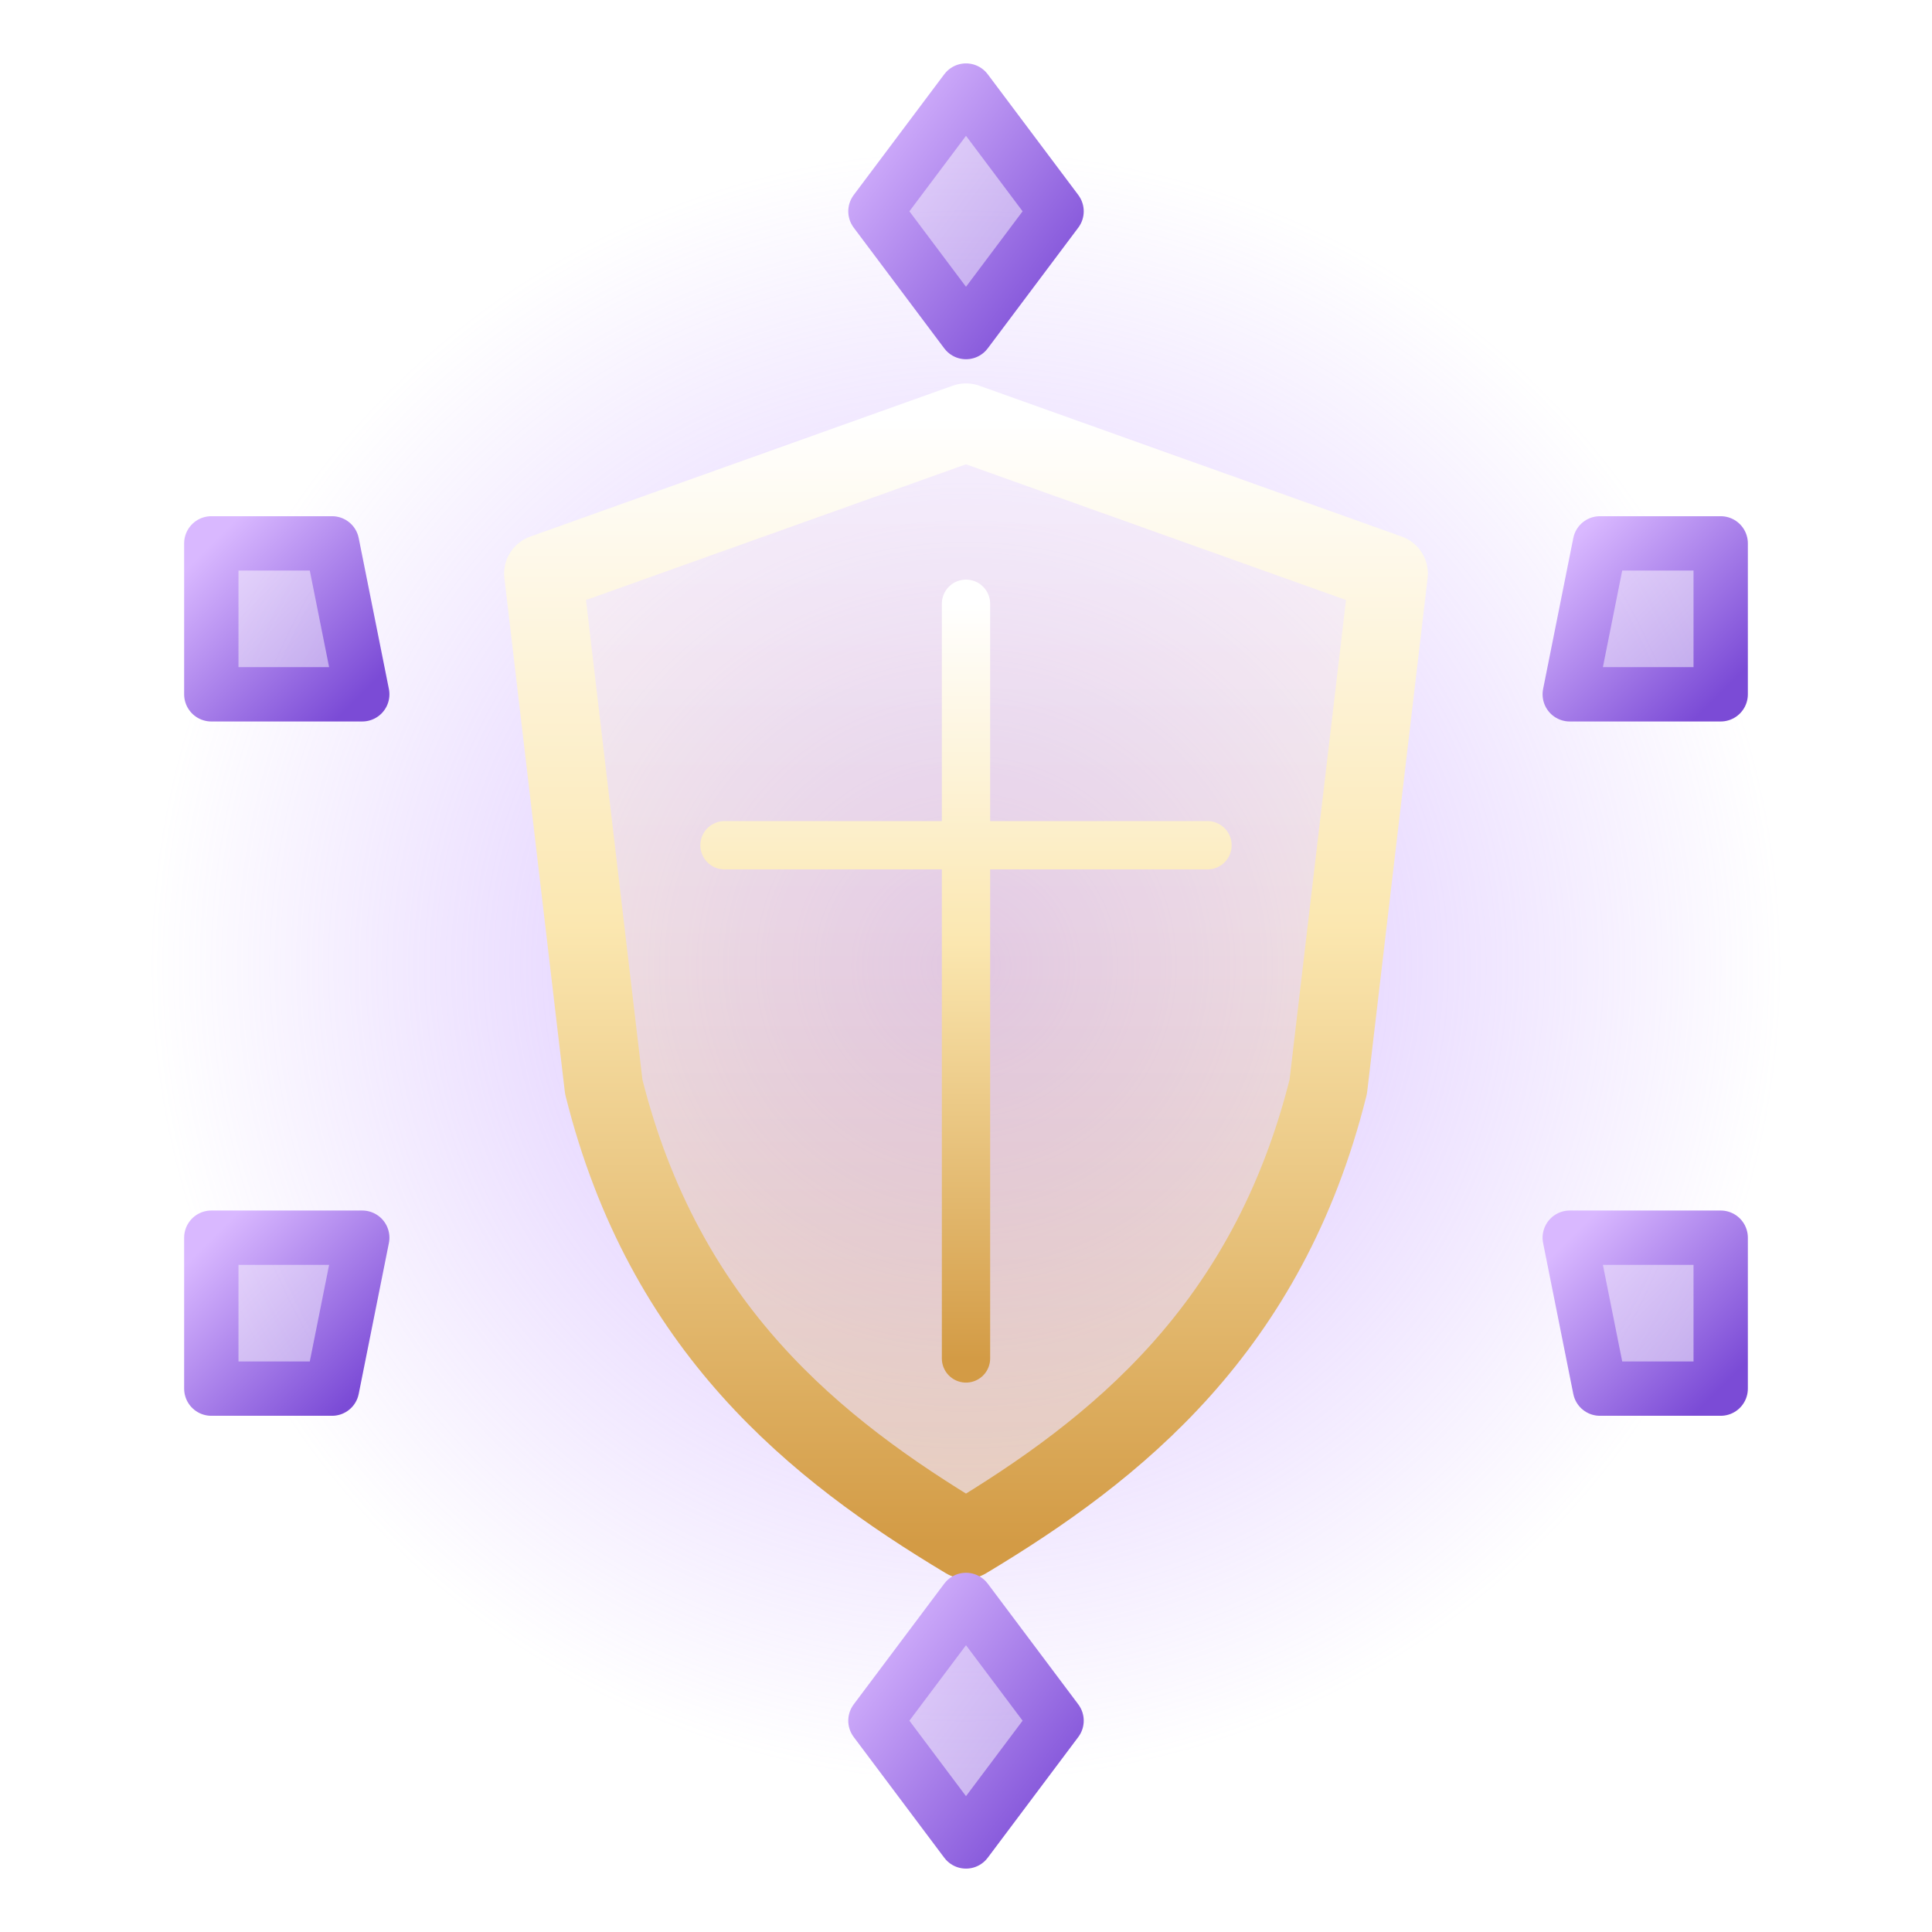
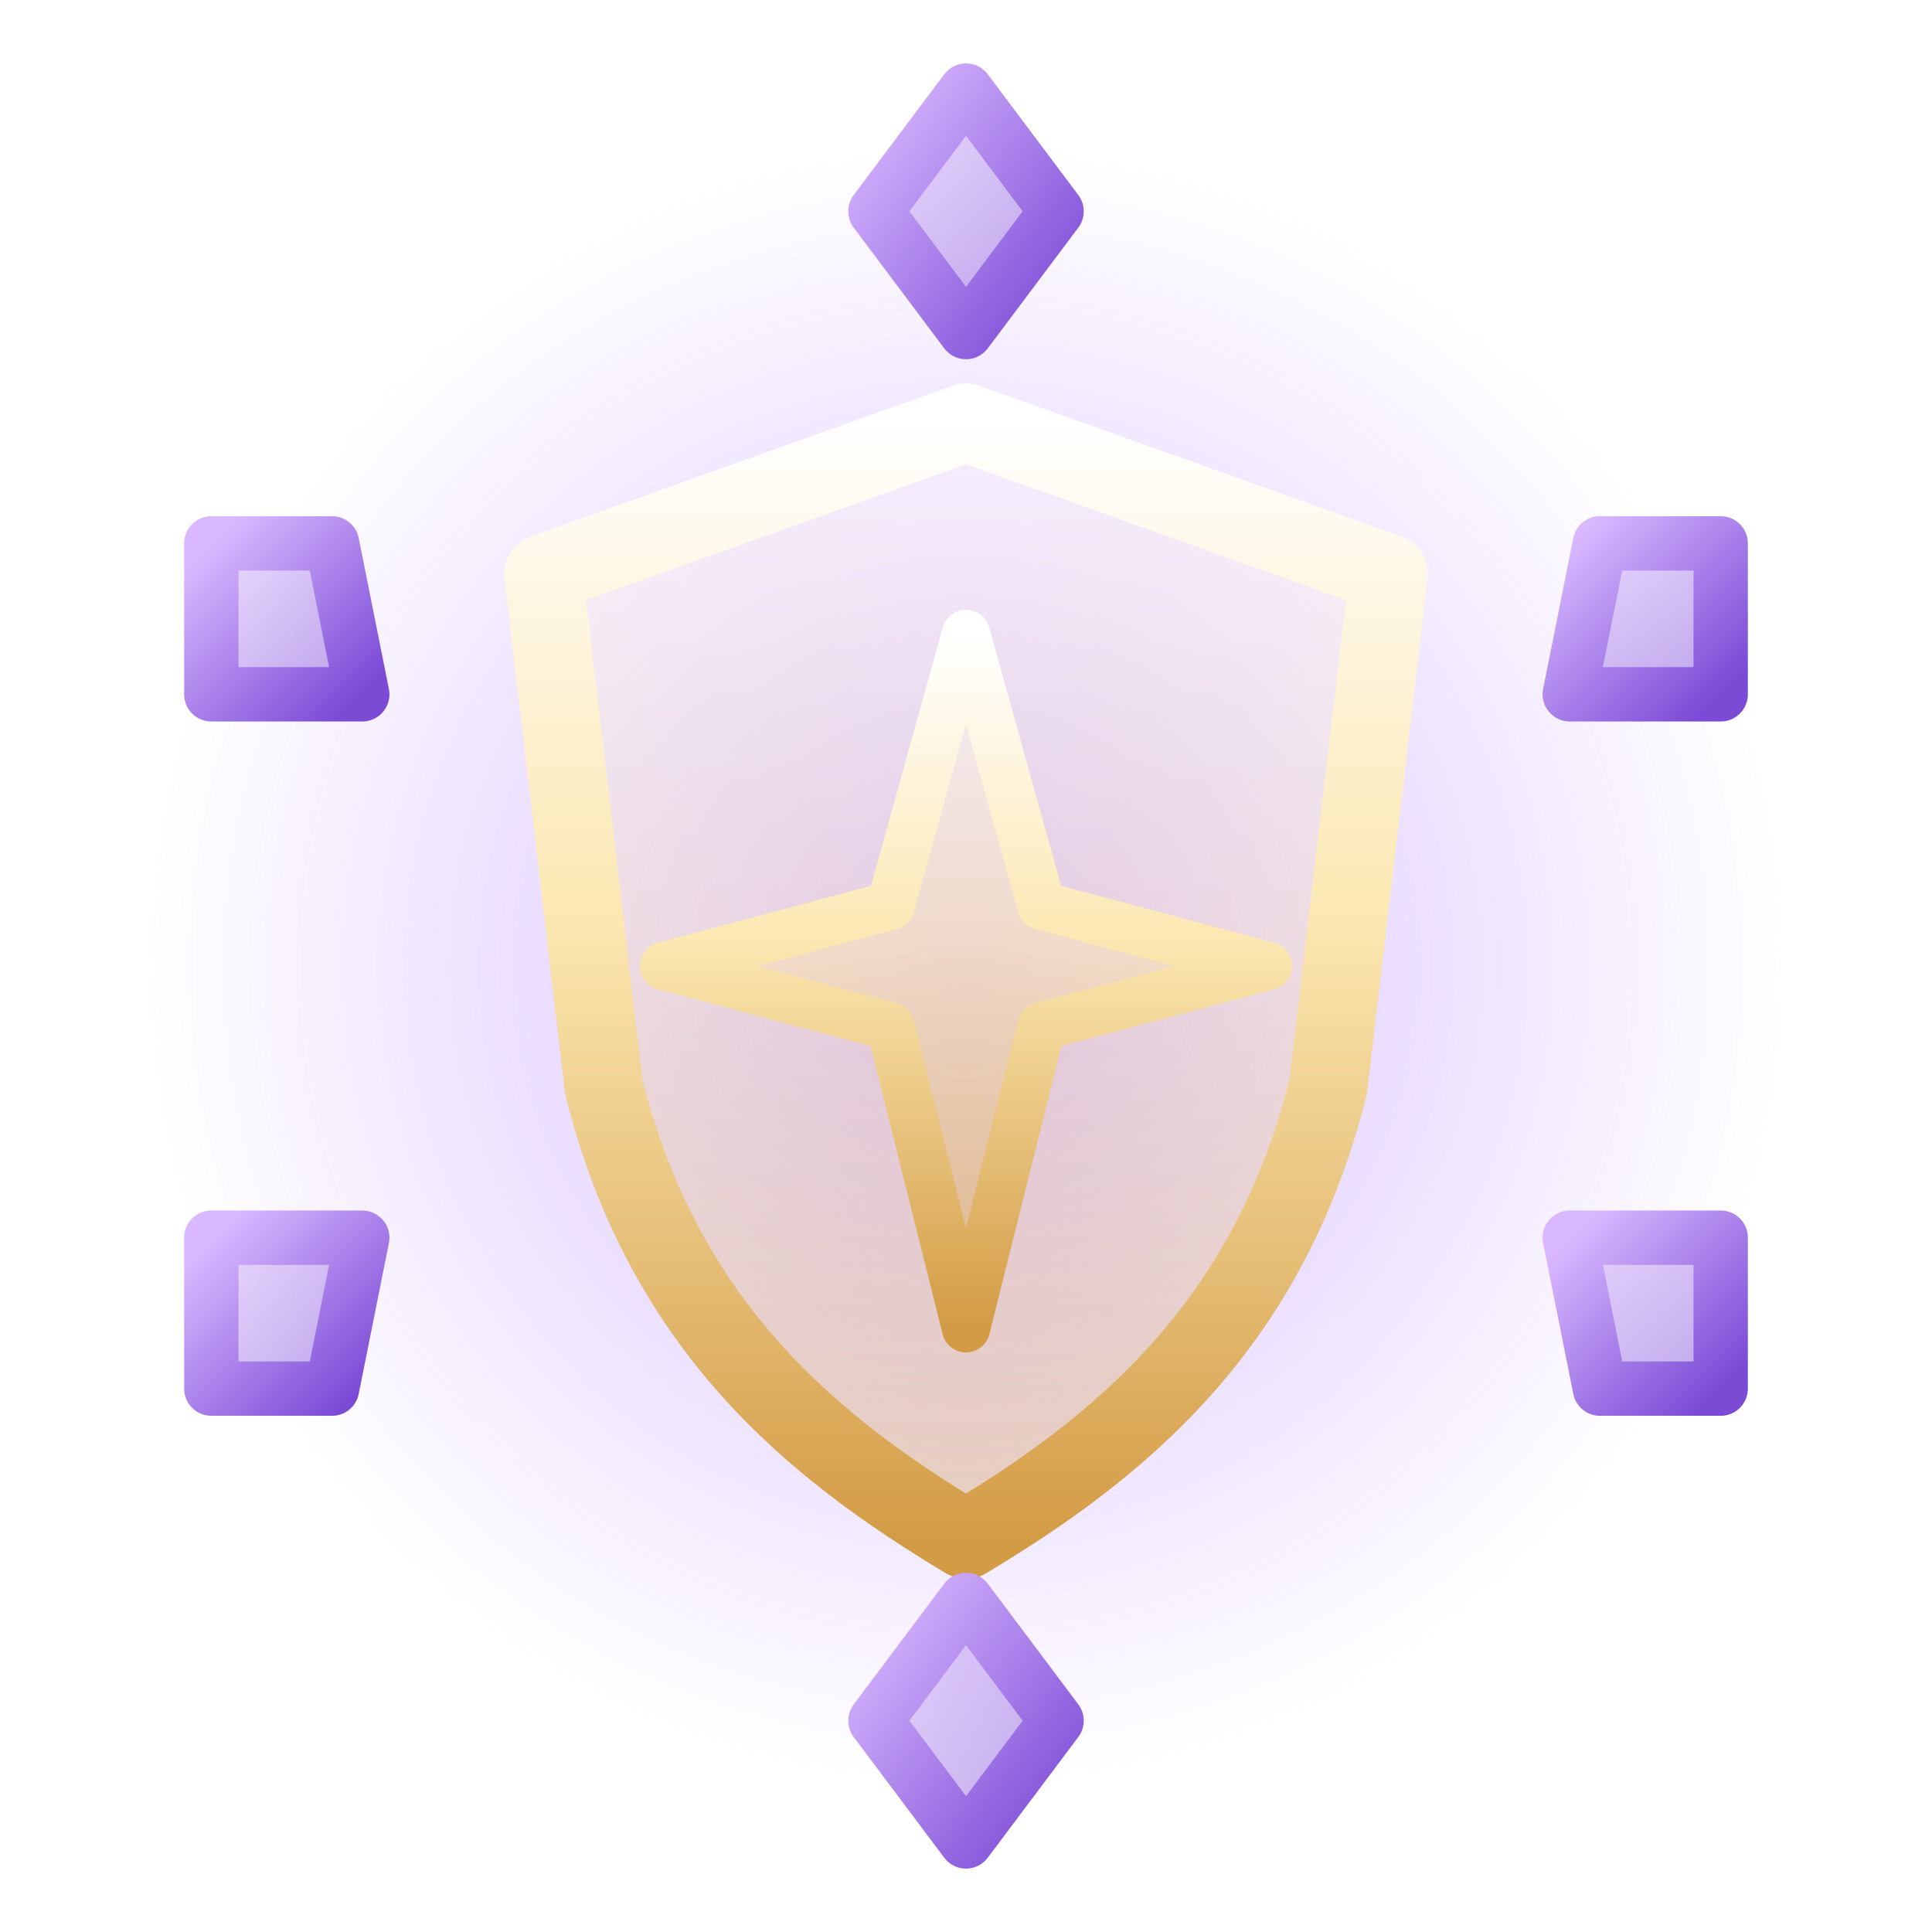
<svg xmlns="http://www.w3.org/2000/svg" viewBox="0 0 64 64" fill="none" stroke-linecap="round" stroke-linejoin="round">
  <defs>
    <linearGradient id="g" x1="0" y1="0" x2="0" y2="1">
      <stop offset="0" stop-color="#ffffff" />
      <stop offset=".45" stop-color="#fbe7b0" />
      <stop offset="1" stop-color="#d39b45" />
    </linearGradient>
    <linearGradient id="t" x1="0" y1="0" x2="1" y2="1">
      <stop offset="0" stop-color="#d9b8ff" />
      <stop offset="1" stop-color="#7b4bd6" />
    </linearGradient>
    <radialGradient id="e" cx=".5" cy=".5" r=".5">
      <stop offset="0" stop-color="#b98cff" stop-opacity=".6" />
      <stop offset="1" stop-color="#b98cff" stop-opacity="0" />
    </radialGradient>
  </defs>
  <circle cx="32" cy="32" r="27" fill="url(#e)" />
  <g stroke="url(#g)" stroke-width="2.6">
    <path d="M32 14 L46 19 L44 36 C42 44 37 48 32 51 C27 48 22 44 20 36 L18 19 Z" fill="url(#g)" fill-opacity=".35" />
-     <path d="M32 20 V45 M24 28 H40" stroke-width="1.6" />
+     <path d="M32 21 L34.5 30 L42 32 L34.5 34 L32 44 L29.5 34 L22 32 L29.5 30 Z" stroke-width="1.6" fill="url(#g)" fill-opacity=".5" />
    <g stroke="url(#t)" stroke-width="1.8" fill="url(#t)" fill-opacity=".5">
      <path d="M32 3 L35 7 L32 11 L29 7 Z" />
      <path d="M57 18 L57 23 L52 23 L53 18 Z" />
      <path d="M57 46 L53 46 L52 41 L57 41 Z" />
      <path d="M32 61 L29 57 L32 53 L35 57 Z" />
      <path d="M7 46 L7 41 L12 41 L11 46 Z" />
      <path d="M7 18 L11 18 L12 23 L7 23 Z" />
    </g>
  </g>
</svg>
